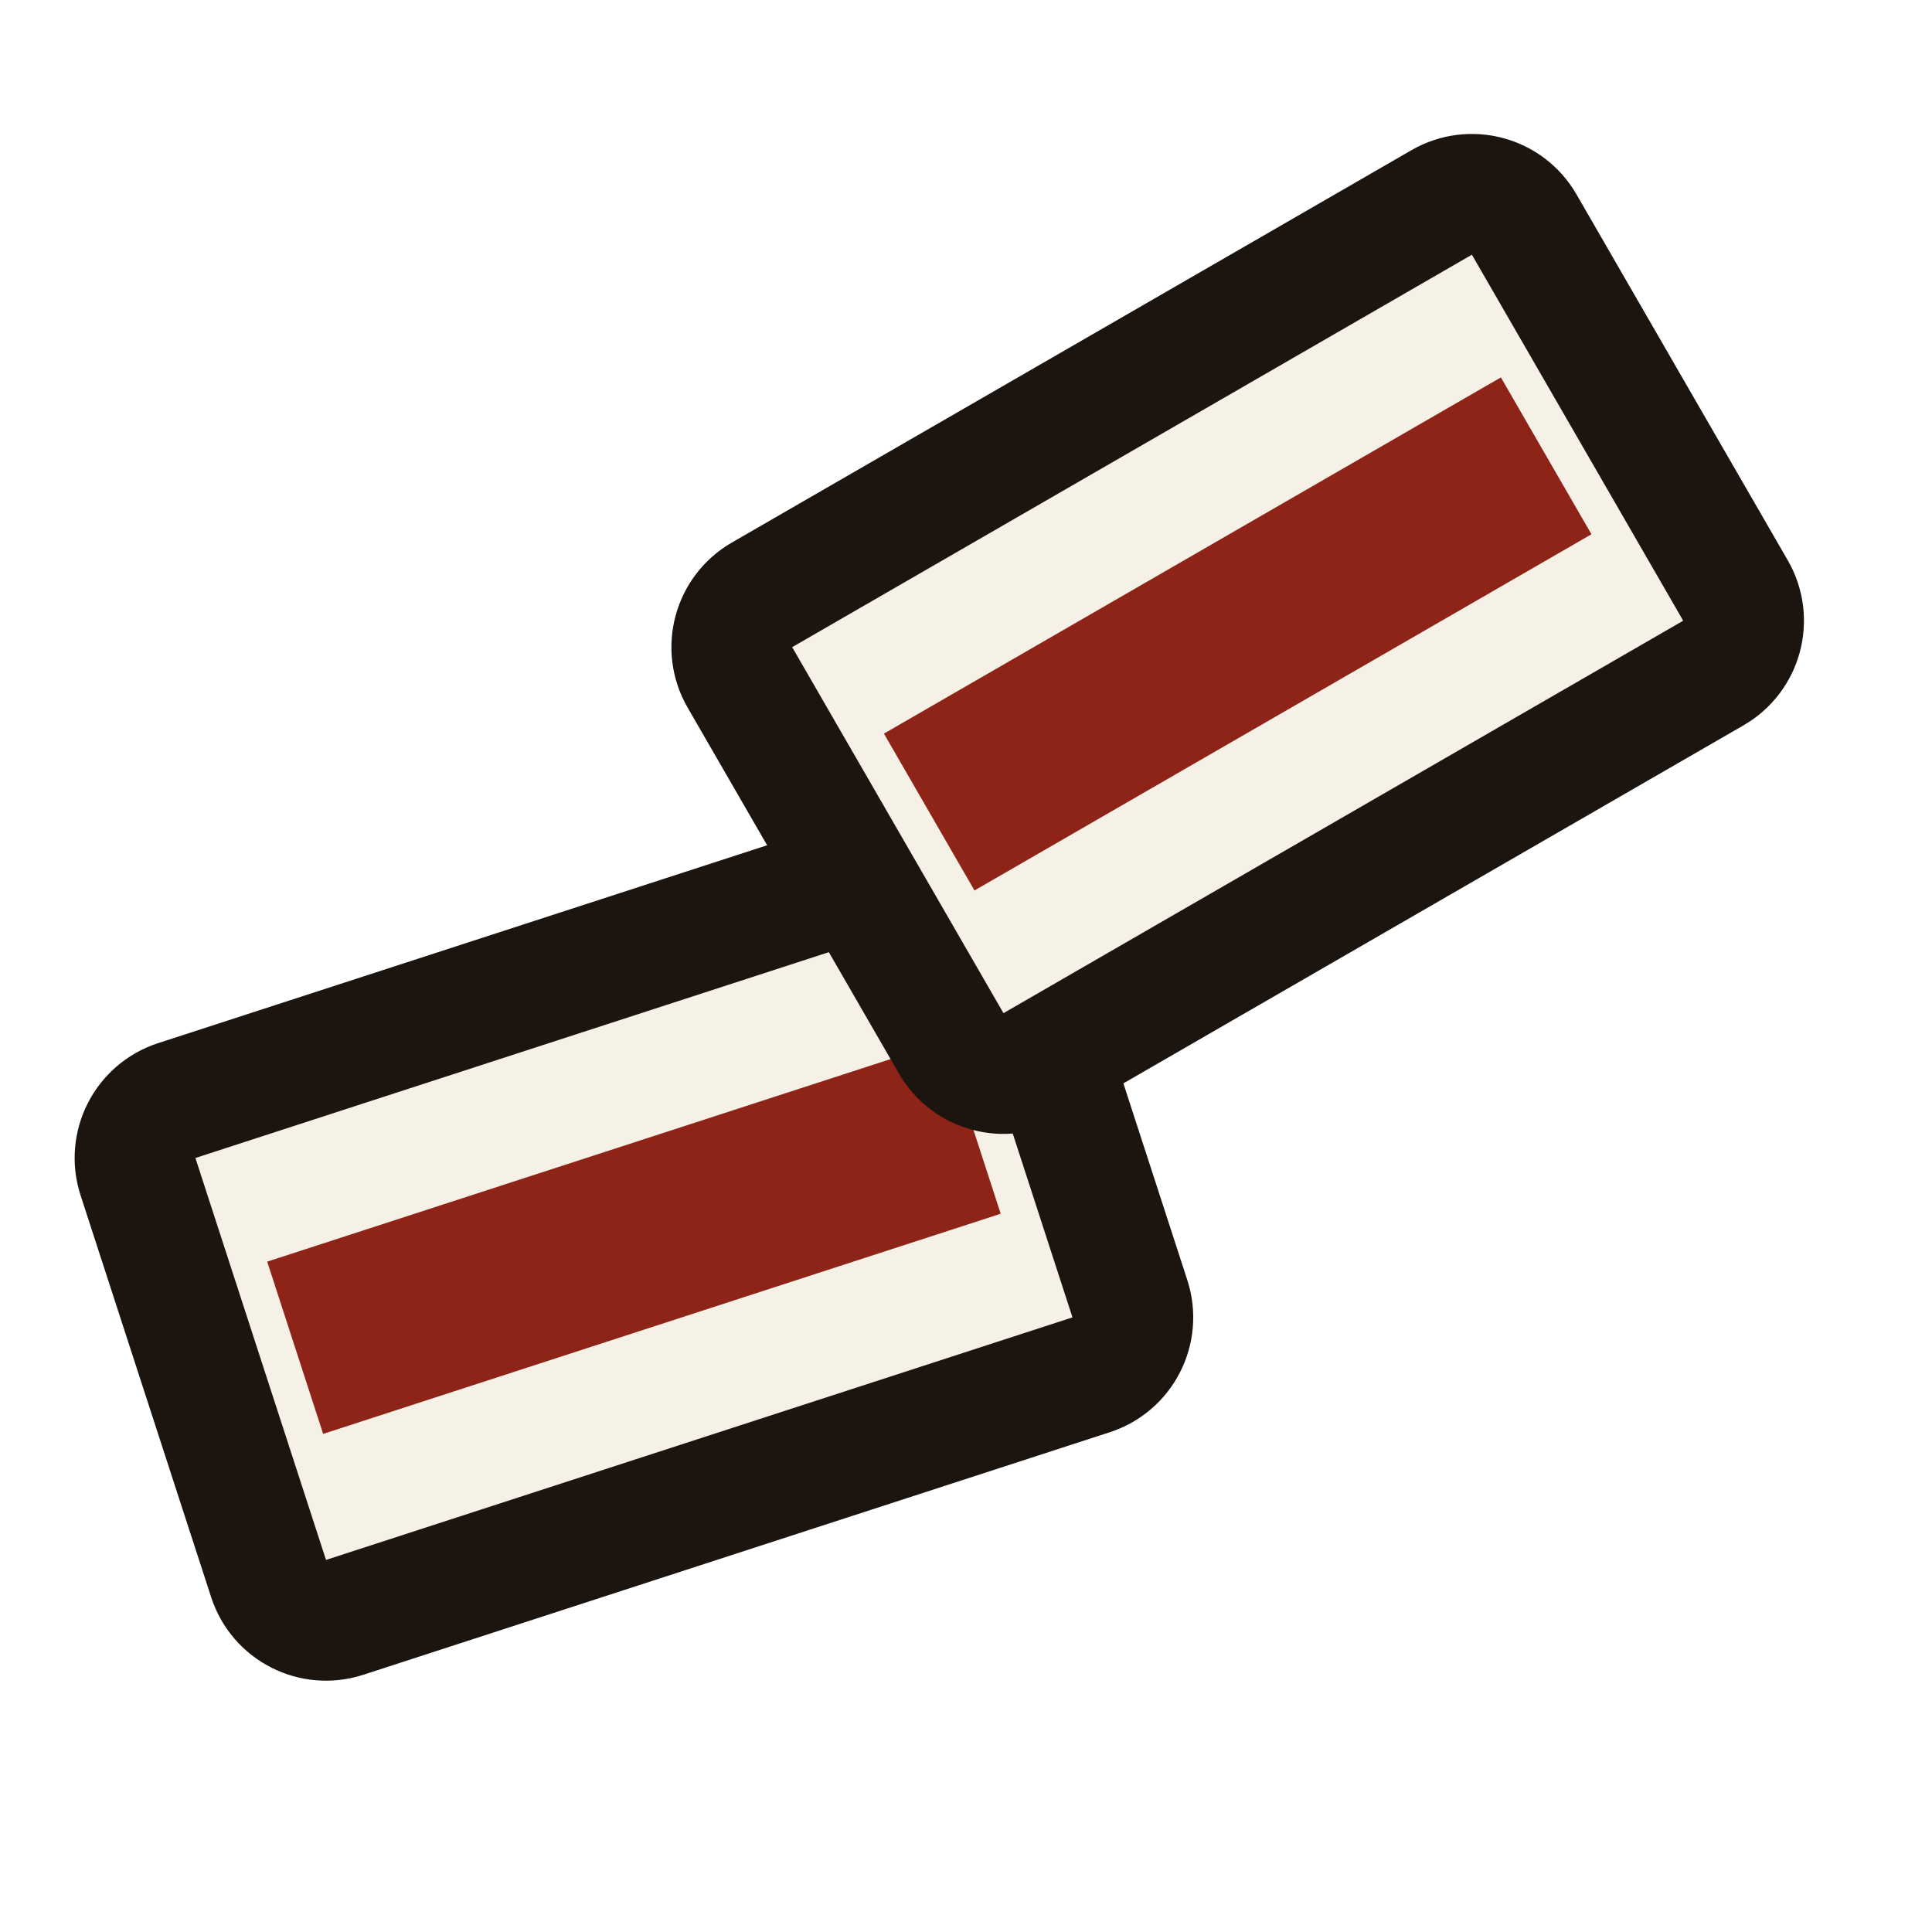
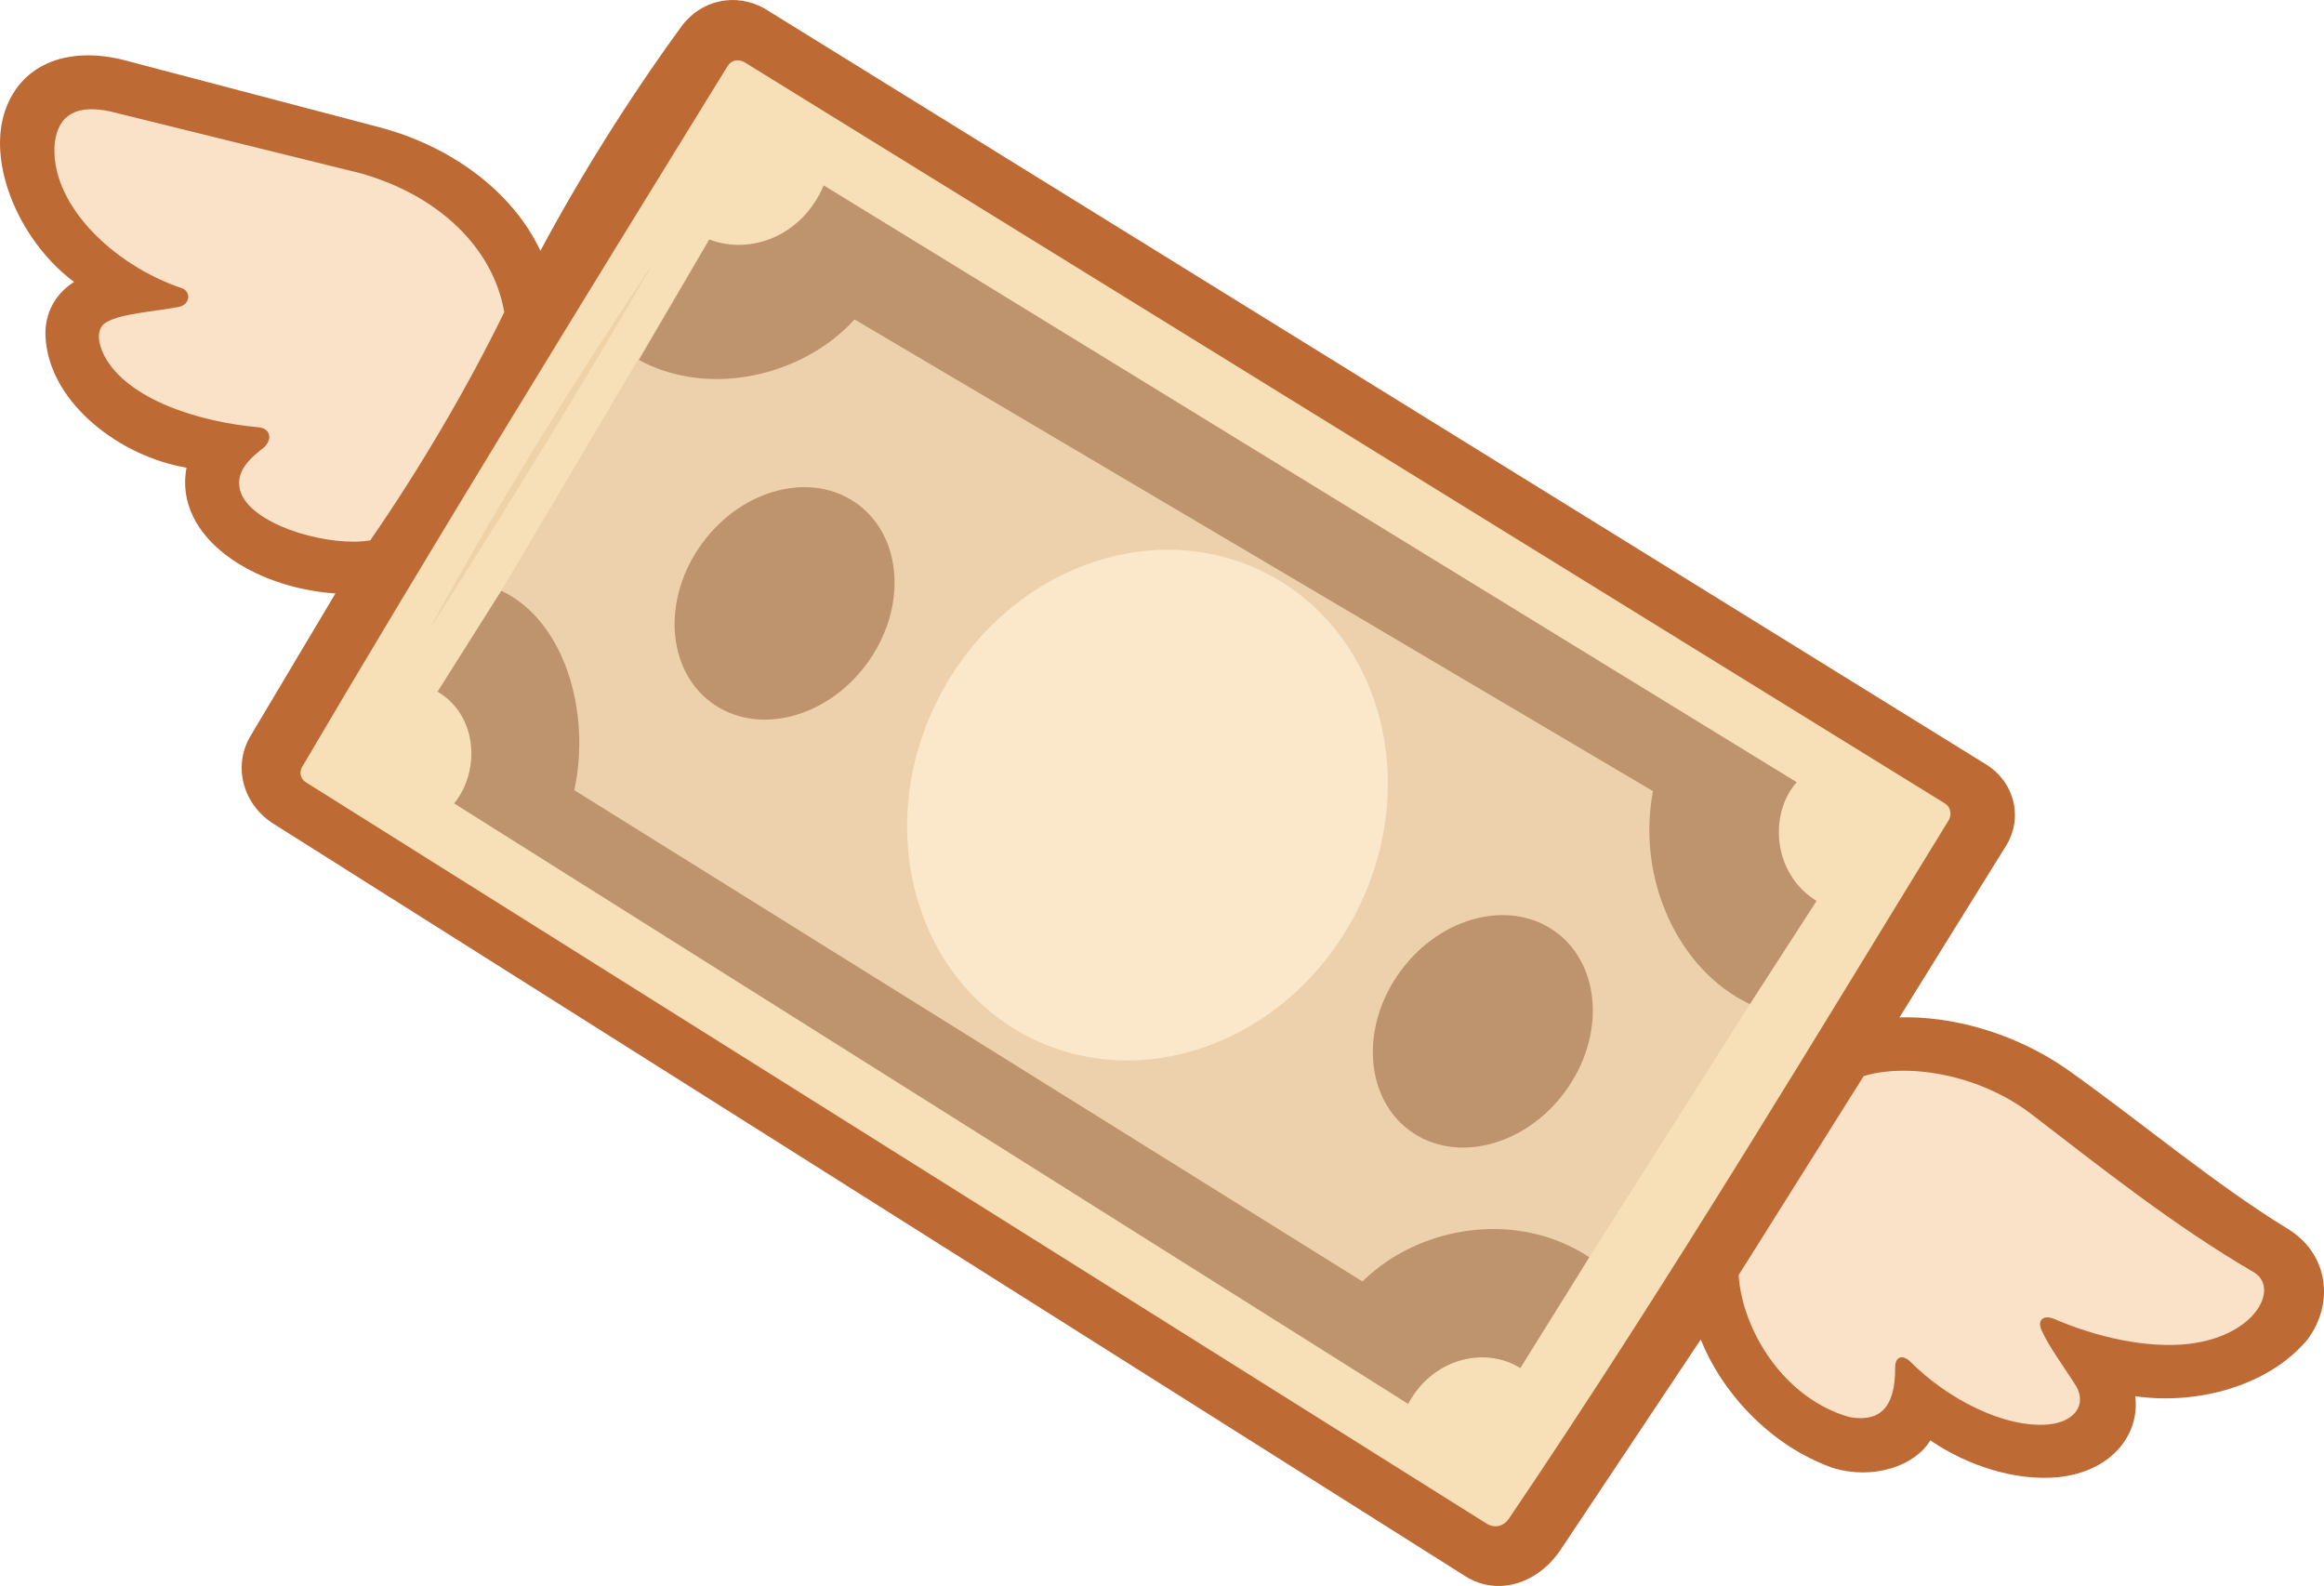
- <svg xmlns="http://www.w3.org/2000/svg" viewBox="0 0 32 32" role="img" aria-label="NISA貧乏診断">
-   <g transform="rotate(-18 10.5 20.5)">
-     <rect x="3" y="16" width="15" height="9" rx="1" fill="#f6f1e6" stroke="#1c140e" stroke-width="2" />
-     <rect x="4.6" y="19" width="11.8" height="3" fill="#8e2418" />
-   </g>
-   <g transform="rotate(-30 20.5 10.5)">
-     <rect x="13" y="6" width="15" height="9" rx="1" fill="#f6f1e6" stroke="#1c140e" stroke-width="2" />
-     <rect x="14.6" y="9" width="11.8" height="3" fill="#8e2418" />
-   </g>
+ <svg xmlns="http://www.w3.org/2000/svg" viewBox="5.888 14.991 70.06 47.808" role="img" aria-label="NISA貧乏診断">
+   <path d="m74.8 52c-2.19-1.35-4.45-3.25-6.55-4.74-1.62-1.15-3.56-1.65-5.1-1.6l3.23-5.2c0.49-0.82 0.26-1.92-0.69-2.47l-36.75-22.74c-0.86-0.49-1.92-0.27-2.51 0.54-1.57 2.15-3.07 4.55-4.25 6.76-0.86-1.82-2.74-3.18-4.92-3.74l-7.72-2.03c-1.85-0.43-3.23 0.31-3.58 1.84-0.35 1.59 0.62 3.72 2.16 4.87-0.63 0.4-0.93 1.05-0.85 1.79 0.19 1.91 2.25 3.47 4.24 3.81-0.39 2.1 2.03 3.63 4.49 3.79l-2.58 4.33c-0.52 0.92-0.19 2.06 0.74 2.63l35.91 22.67c0.96 0.6 2.16 0.23 2.85-0.78l4.24-6.36c0.64 1.6 2.09 3.2 3.98 3.87 1.21 0.37 2.47-0.05 2.94-0.83 1.14 0.78 2.59 1.23 3.85 1.11 1.57-0.16 2.47-1.24 2.33-2.44 1.91 0.27 4.04-0.33 5.19-1.71 0.83-1.11 0.63-2.63-0.65-3.37z" fill="#BE6A35" />
+   <path d="m73.83 53.34c-2.41-1.4-4.65-3.19-6.75-4.8-1.62-1.21-3.75-1.5-5.01-1.11l-3.77 6c0.12 1.7 1.39 3.73 3.35 4.28 0.85 0.15 1.38-0.22 1.37-1.5 0-0.33 0.22-0.4 0.46-0.17 1.09 1.1 2.82 2.01 4.16 1.89 0.8-0.08 1.14-0.59 0.85-1.13-0.35-0.57-0.84-1.21-1.07-1.74-0.11-0.29 0.08-0.43 0.37-0.32 1.27 0.55 2.81 0.91 4.1 0.76 2.03-0.25 2.72-1.7 1.94-2.16z" fill="#FAE2C9" />
+   <path d="m16.78 20.22-7.57-1.87c-0.97-0.21-1.56 0.07-1.67 0.94-0.18 1.8 1.71 3.68 3.86 4.4 0.25 0.12 0.21 0.48-0.11 0.55-0.76 0.15-1.83 0.2-2.25 0.5-0.24 0.19-0.21 0.57-0.01 0.97 0.7 1.34 2.91 2.01 4.65 2.16 0.39 0.04 0.42 0.4 0.14 0.63-0.64 0.48-0.88 0.92-0.62 1.46 0.52 0.95 2.7 1.52 3.85 1.32 1.54-2.23 2.94-4.63 4.04-6.88-0.34-1.96-2-3.52-4.31-4.18z" fill="#FAE2C9" />
+   <path d="m64.52 39.21-36.2-22.35c-0.19-0.1-0.38-0.05-0.49 0.11-4.46 7.23-9.11 14.8-12.84 21.15-0.09 0.16-0.04 0.36 0.13 0.46l35.6 22.35c0.25 0.14 0.5 0.06 0.65-0.15 4.88-7.21 9.59-15.09 13.28-21.09 0.08-0.18 0.03-0.38-0.13-0.48z" fill="#F7DFB7" />
+   <path d="m27.27 22.21-6.27 10.59-1.92 3.04c1.23 0.73 1.28 2.41 0.5 3.37l28.76 18.1c0.71-1.35 2.29-1.76 3.38-1.08l2.08-3.34 4.84-7.63 2.01-3.12c-1.32-0.8-1.45-2.61-0.6-3.57l-29.33-17.99c-0.64 1.52-2.2 2.11-3.45 1.63z" fill="#ECD1AC" />
+   <ellipse transform="rotate(27.22 40.48 39.26)" cx="40.48" cy="39.26" rx="7.076" ry="7.852" fill="#FBE7CA" />
+   <ellipse transform="rotate(36.46 29.54 33.18)" cx="29.54" cy="33.18" rx="3.075" ry="3.716" fill="#BD946E" />
+   <ellipse transform="rotate(36.46 50.59 46.08)" cx="50.59" cy="46.08" rx="3.075" ry="3.716" fill="#BD946E" />
+   <path d="m60.05 38.57-29.33-17.99c-0.64 1.52-2.2 2.11-3.45 1.63l-2.12 3.63c2.09 1.15 4.94 0.5 6.5-1.22l24.07 14.22c-0.5 2.6 0.73 5.38 2.92 6.42l2.01-3.11c-1.32-0.81-1.45-2.62-0.6-3.58z" fill="#BD946E" />
+   <path d="m46.96 53.62-23.76-14.81c0.51-2.33-0.28-5.11-2.2-6.01l-1.92 3.04c1.23 0.73 1.28 2.41 0.5 3.37l28.76 18.1c0.71-1.35 2.29-1.76 3.38-1.08l2.08-3.34c-2.16-1.43-5.11-0.97-6.84 0.73z" fill="#BD946E" />
+   <path d="m25.6 22.89c-2.42 3.62-4.72 7.31-6.78 11.1 2.35-3.69 4.64-7.4 6.78-11.1z" fill="#E5C599" opacity=".5" />
</svg>
